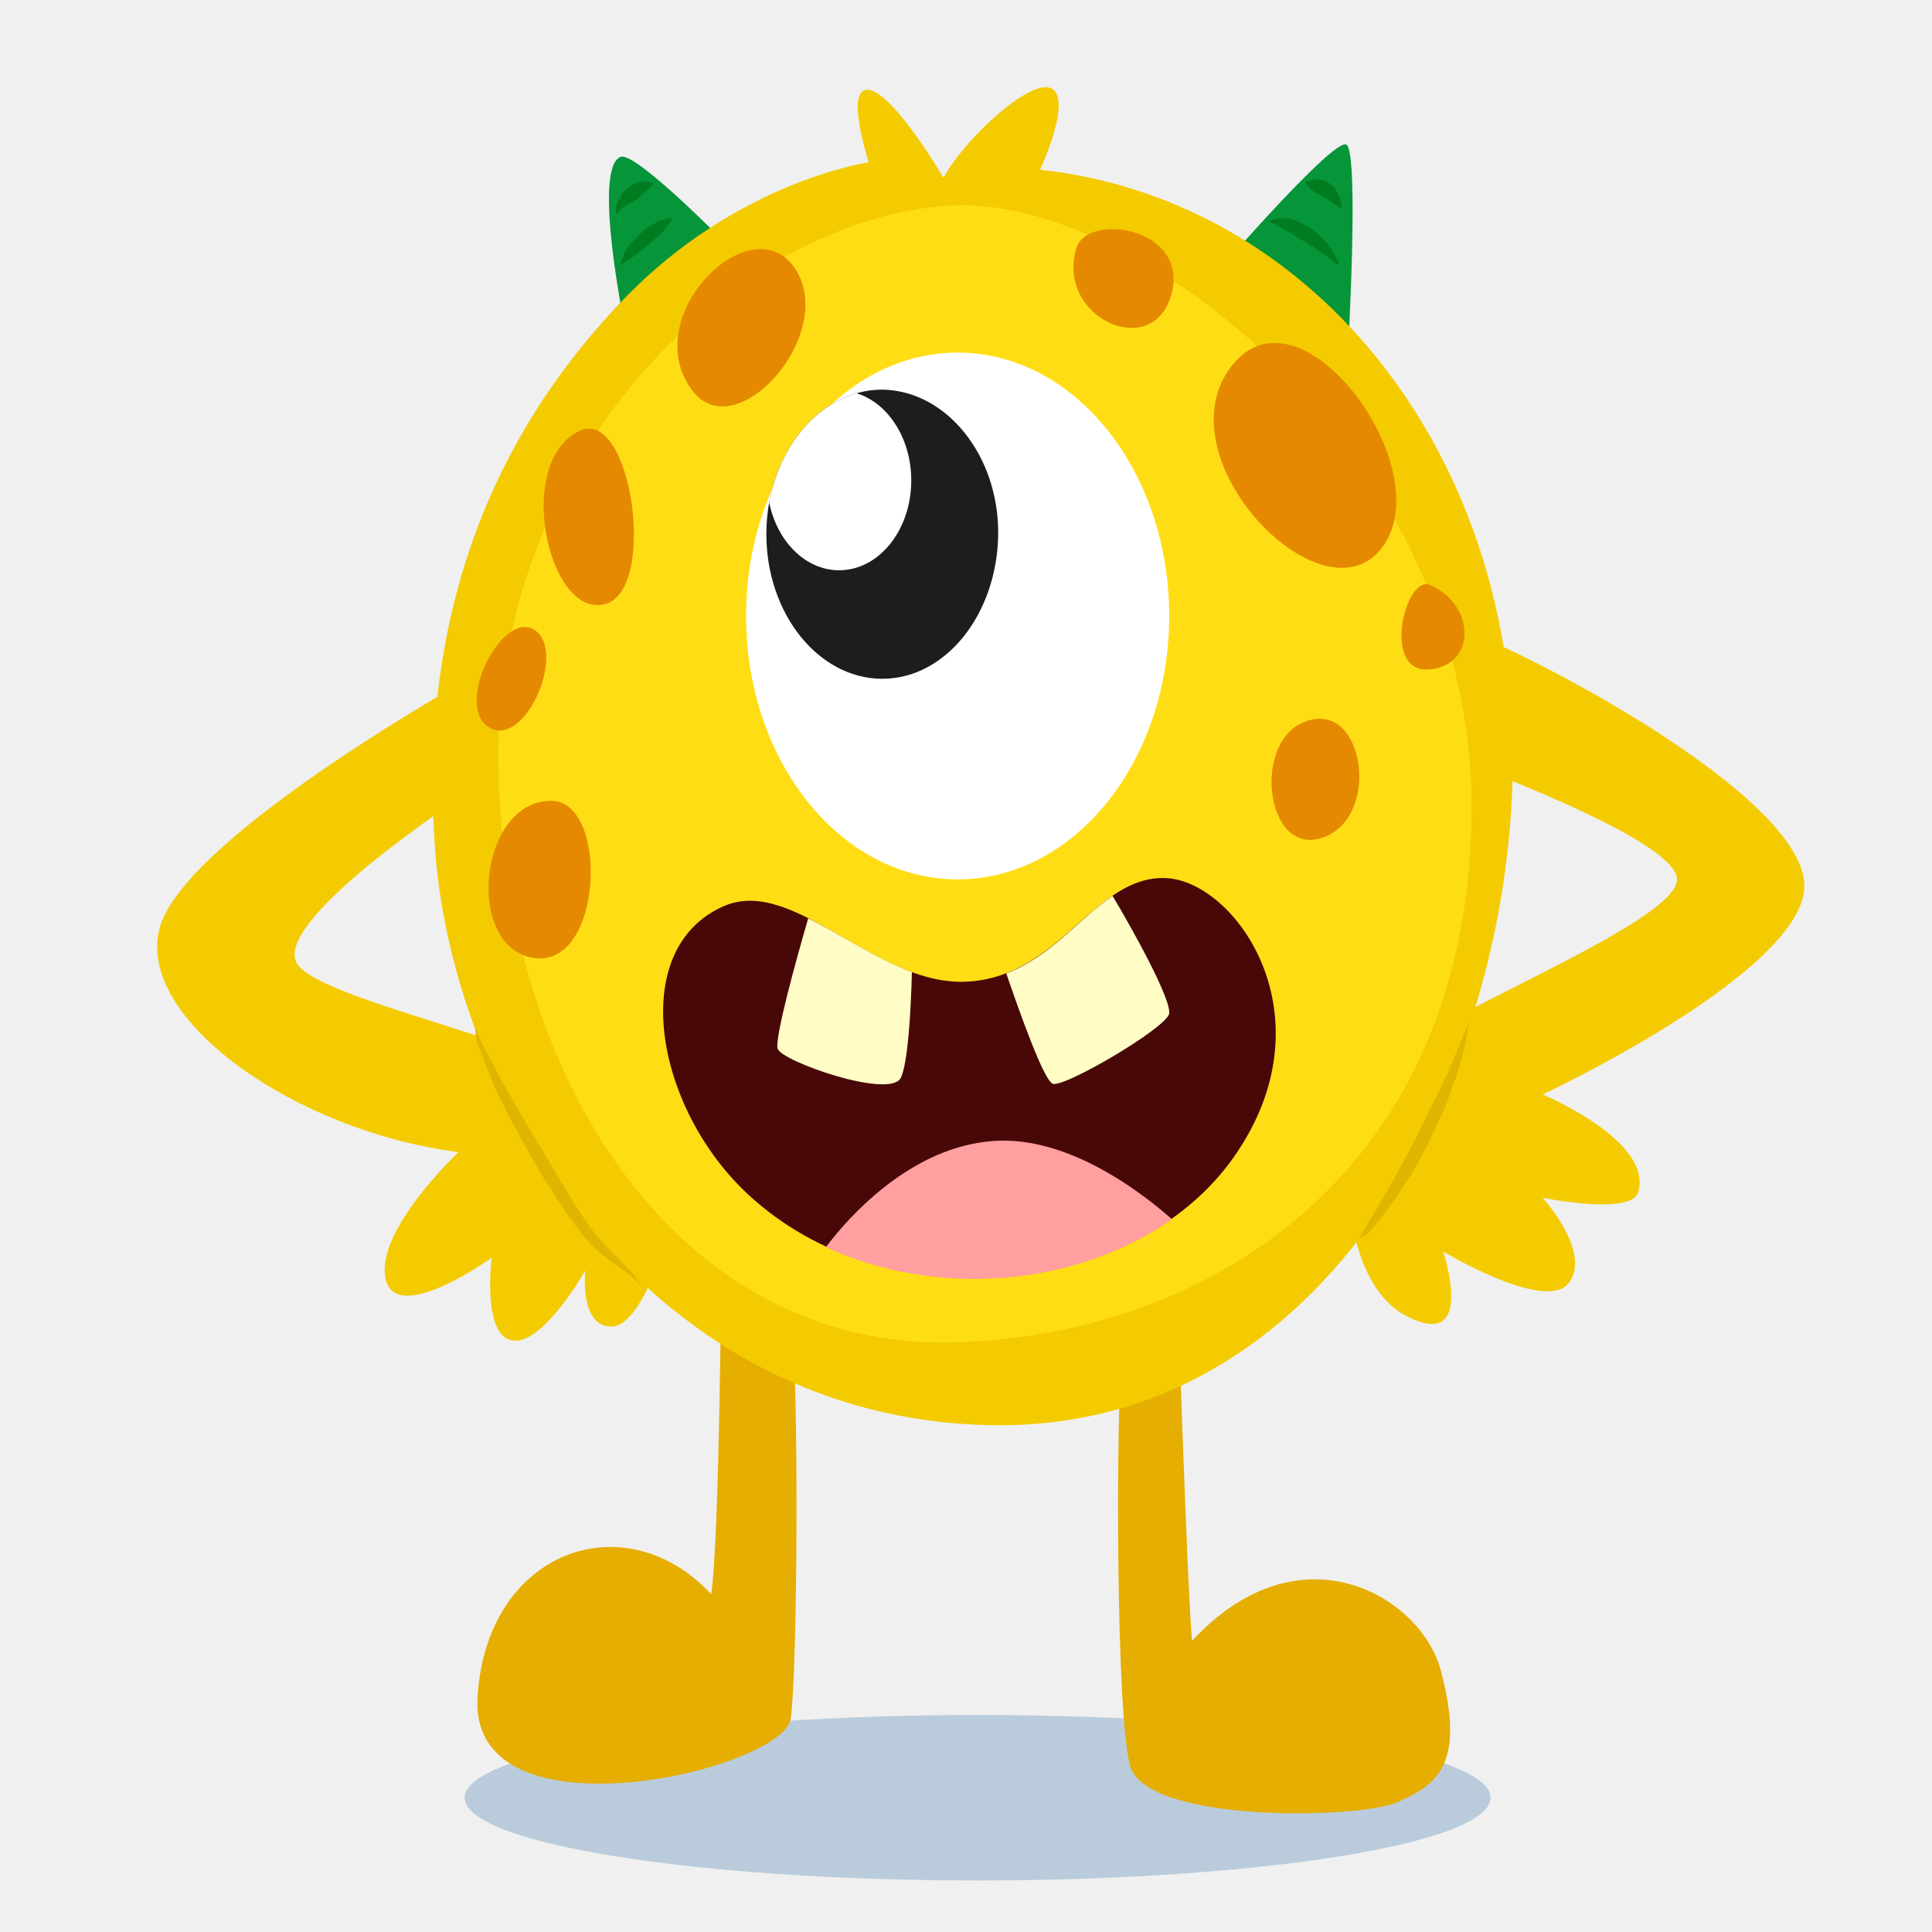
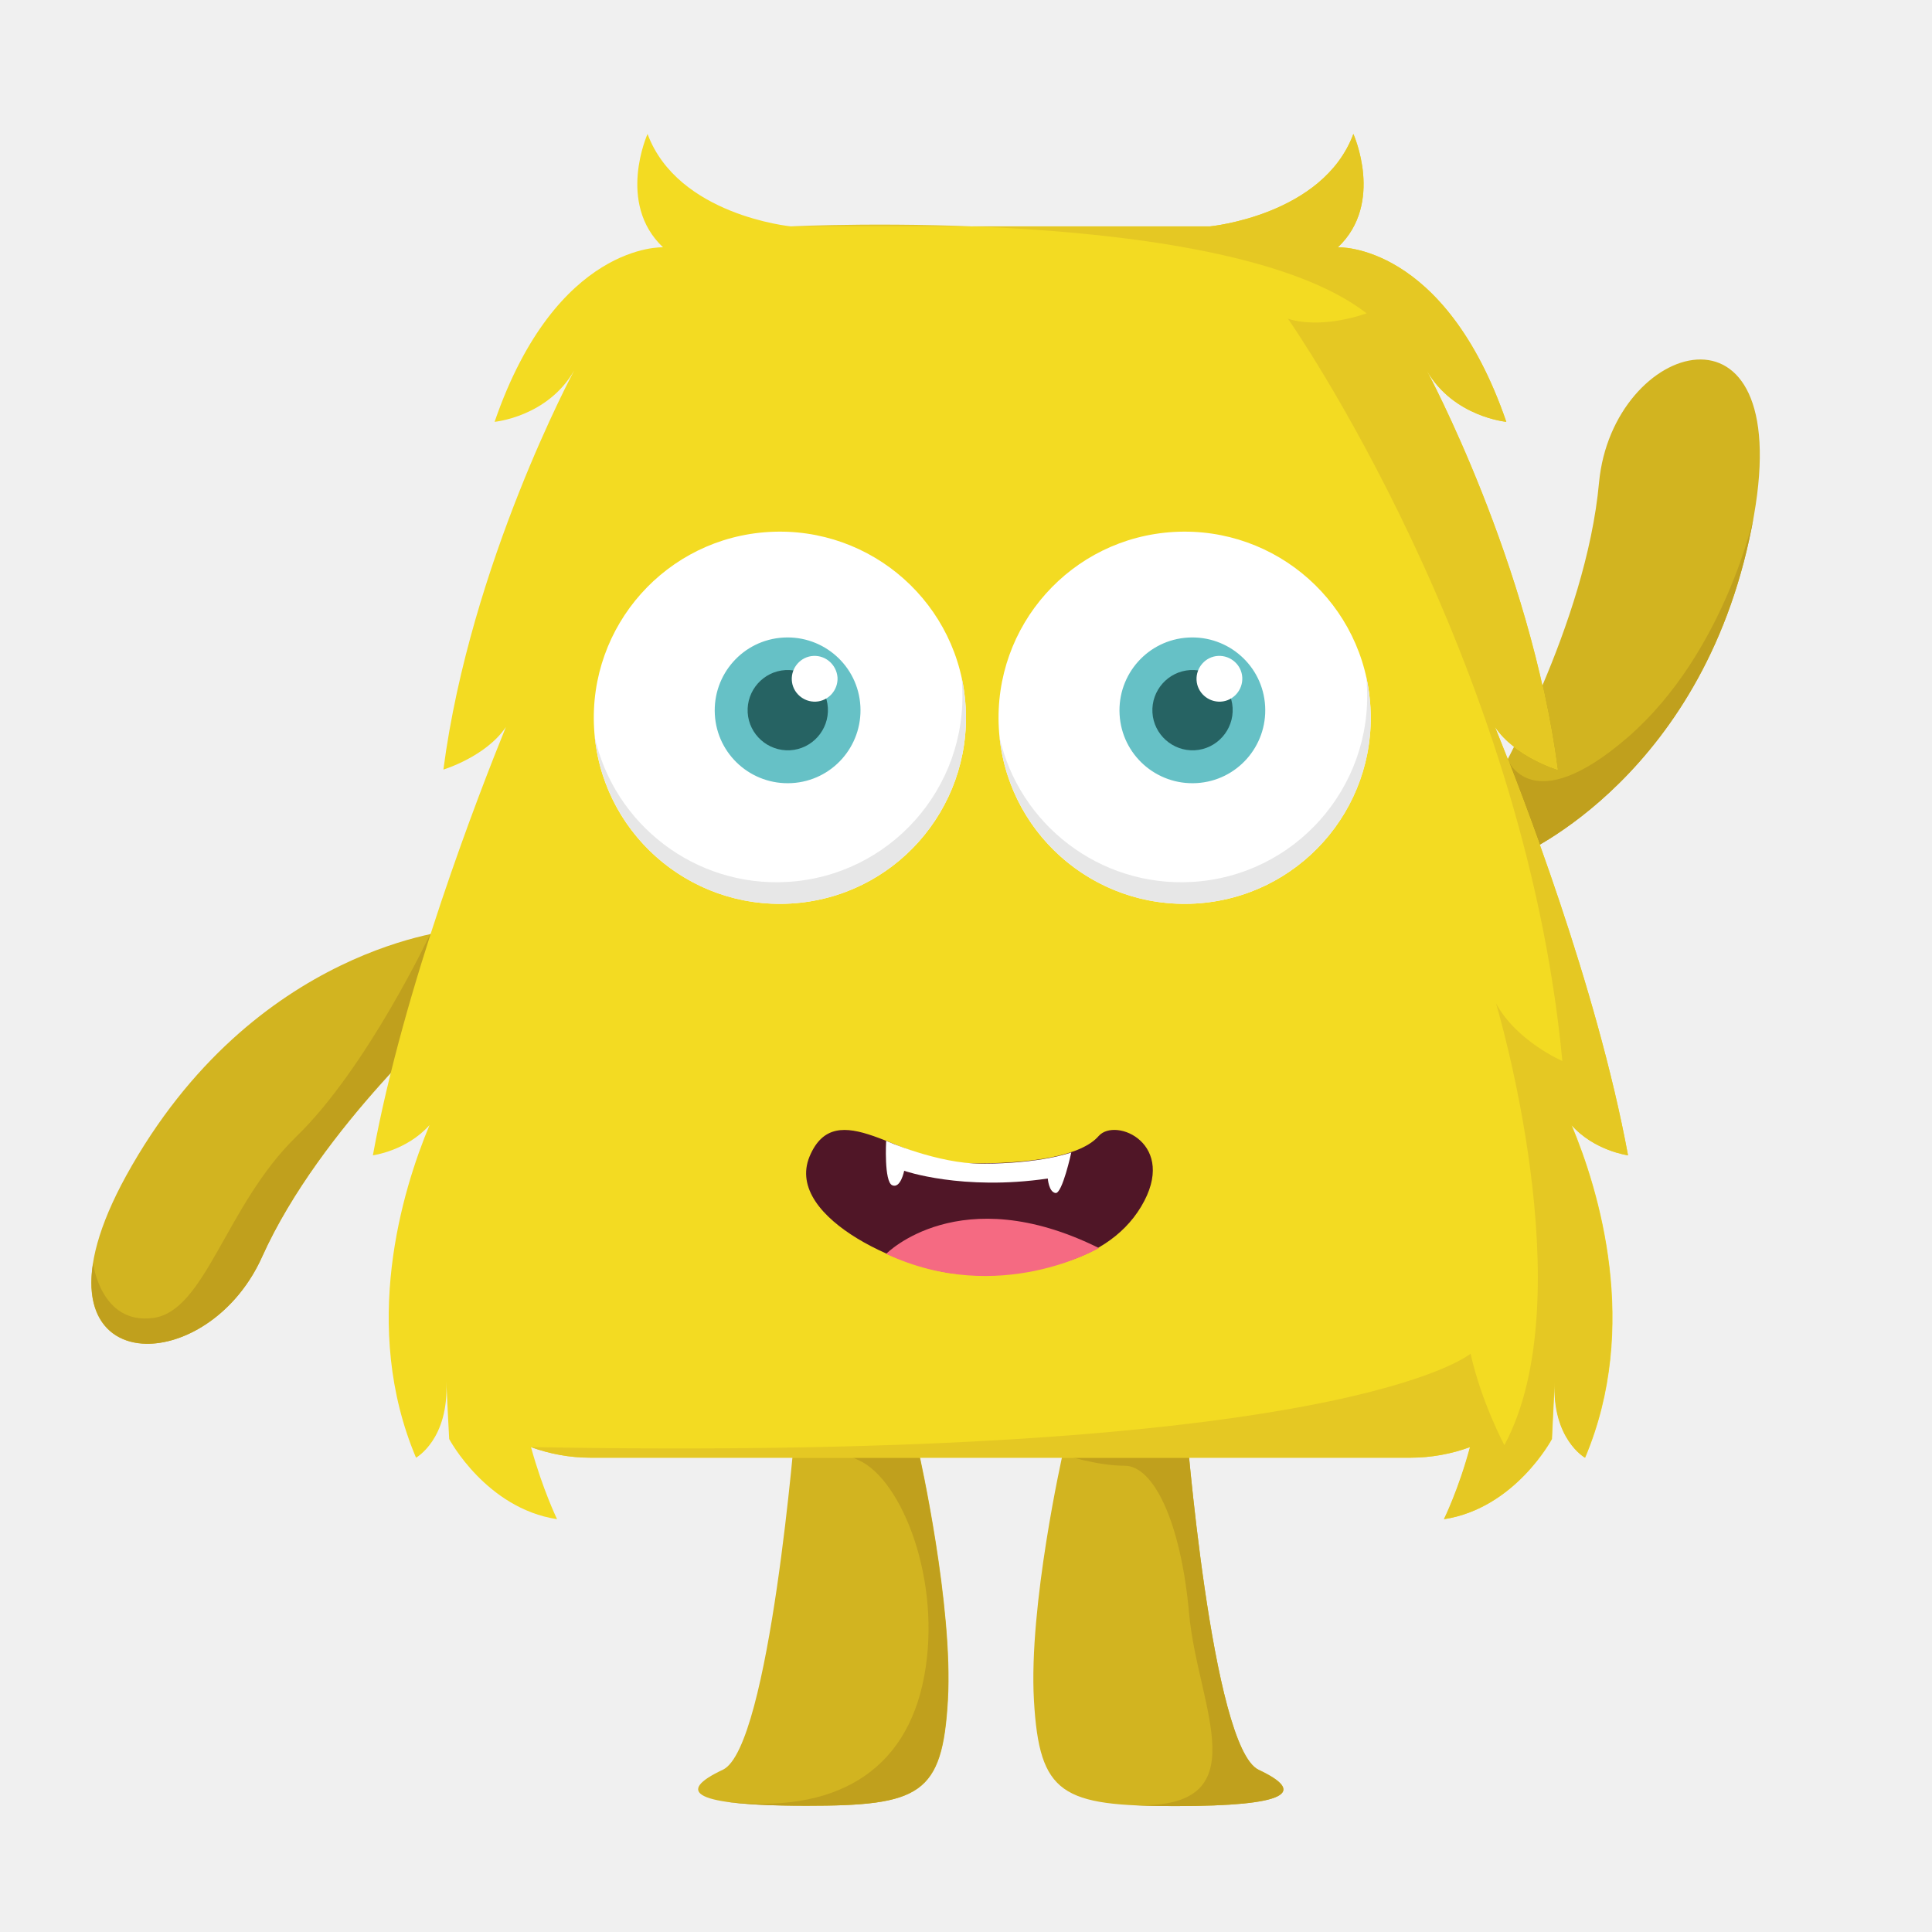
- <svg xmlns="http://www.w3.org/2000/svg" xmlns:xlink="http://www.w3.org/1999/xlink" version="1.1" id="Layer_1" x="0px" y="0px" viewBox="0 0 600 600" style="enable-background:new 0 0 600 600;" xml:space="preserve">
+ <svg xmlns="http://www.w3.org/2000/svg" version="1.1" id="Layer_1" x="0px" y="0px" viewBox="0 0 600 600" style="enable-background:new 0 0 600 600;" xml:space="preserve">
  <style type="text/css">
- 	.st0{opacity:0.23;fill:#045495;enable-background:new    ;}
- 	.st1{fill:#F4CB00;}
- 	.st2{fill:#E5AE00;}
- 	.st3{fill:#079539;}
- 	.st4{fill:#007C20;}
- 	.st5{fill:#FFDD15;}
- 	.st6{fill:#E0B500;}
- 	.st7{fill:#490808;}
- 	.st8{fill:#FFFCC5;}
- 	.st9{fill:#FF9F9F;}
- 	.st10{fill:#FFFFFF;}
- 	.st11{fill:#1D1D1B;}
- 	.st12{clip-path:url(#SVGID_2_);fill:#FFFFFF;}
- 	.st13{fill:#E58A00;}
+ 	.st0{fill:#D2B420;}
+ 	.st1{fill:#C0A01D;}
+ 	.st2{fill:#F3DB22;}
+ 	.st3{fill:#E5C823;}
+ 	.st4{fill:#FFFFFF;}
+ 	.st5{fill:#E7E7E7;}
+ 	.st6{fill:#66C1C6;}
+ 	.st7{fill:#266363;}
+ 	.st8{fill:#501627;}
+ 	.st9{fill:#F56A82;}
</style>
-   <ellipse class="st0" cx="303.6" cy="558.3" rx="159.3" ry="25.7" />
+   <path class="st0" d="M141.9,312.8l0.3-24.1c0,0-63.4,4.6-103,76.4c-34.9,63.5,24.1,65.6,42.2,25.2C99.6,350,141.9,312.8,141.9,312.8  z" />
+   <path class="st1" d="M133.6,290.1c0,0-19.6,41.6-41.6,62.9c-21.9,21.3-28.1,54.1-44.4,56.3c-16.3,2.2-18.7-17-18.7-17  c-5.6,35.7,37.5,31.5,52.5-2c18.1-40.4,60.4-77.5,60.4-77.5l0.3-24.1L133.6,290.1z" />
+   <path class="st0" d="M464.5,242.7l7.4,22.9c0,0,58.6-24.8,72.8-105.5c12.6-71.3-43.9-54.4-48.1-10.3  C492.6,193.9,464.5,242.7,464.5,242.7z" />
+   <path class="st1" d="M505.6,228.9c-30.1,26.1-37.4,6.9-37.4,6.9l-3.7,6.9l7.4,22.9c0,0,58.6-24.8,72.8-105.5  C544.8,160.1,535.6,202.8,505.6,228.9z" />
+   <path class="st0" d="M247.1,441.6c0,0-8,101.1-22.6,108c-14.7,6.9-9.5,11.2,25.9,11.2c35.4,0,42.3-3.4,44-32.8  c1.7-29.3-8.9-76.4-8.9-76.4L247.1,441.6z" />
+   <path class="st0" d="M390.9,549.6c-14.7-6.9-22.6-108-22.6-108L330,451.7c0,0-10.6,47-8.9,76.4c1.7,29.3,8.6,32.8,44,32.8  S405.6,556.5,390.9,549.6z" />
+   <path class="st1" d="M287,520.7c-5.6,29.8-28,42.7-61.7,38.8c5.5,0.8,13.7,1.3,25,1.3c35.4,0,42.3-3.4,44-32.8  c1.7-29.3-8.9-76.4-8.9-76.4l-38.3-10.1c0,0,6.2,6.1,19.6,12C280.1,459.5,292.6,491,287,520.7z" />
+   <path class="st1" d="M369.3,501.2c2.6,29,22.4,60.8-17.3,59.4h0c3.8,0.2,8.1,0.3,13,0.3c35.4,0,40.5-4.3,25.9-11.2  c-14.7-6.9-22.6-108-22.6-108L330,451.7c0,0,10.5,3.5,19.3,3.5S366.7,472.2,369.3,501.2z" />
+   <path class="st2" d="M505.6,358.8c-9.7-52.5-33.1-112.8-41.3-133c6.2,9.2,19.4,13.2,19.4,13.2c-8.4-64.1-40.6-123.9-40.6-123.9  c8.3,14.4,24.7,15.9,24.7,15.9c-19.2-55.7-52.3-54.2-52.3-54.2c14.5-13.7,4.8-35.2,4.8-35.2c-9.4,25.3-44.5,28.7-44.5,28.7H245.6  c0,0-35.1-3.4-44.5-28.7c0,0-9.7,21.5,4.8,35.2c0,0-33.1-1.5-52.3,54.2c0,0,16.4-1.5,24.7-15.9c0,0-32.2,59.8-40.6,123.9  c0,0,13.2-4,19.4-13.2c-8.2,20.2-31.7,80.5-41.3,133c0,0,10.5-1.4,17.6-9.4c-8.5,20.3-21.4,62.6-4.2,103.3c0,0,10.3-5.7,9.4-23.7  c0.3,6.8,0.9,17.9,0.9,17.9s11.4,21.5,33.5,24.9c0,0-4.5-9.3-8.1-22.4l0,0c5.8,2.1,12,3.3,18.5,3.3h254.7c6.5,0,12.8-1.2,18.5-3.3  l0,0c-3.5,13.1-8.1,22.4-8.1,22.4c22.1-3.4,33.5-24.9,33.5-24.9s0.5-11.2,0.9-17.9c-0.9,17.9,9.4,23.7,9.4,23.7  c17.2-40.7,4.3-83-4.2-103.3C495.1,357.4,505.6,358.8,505.6,358.8z" />
+   <path class="st3" d="M164.8,449.4c5.8,2.1,12,3.3,18.5,3.3h254.7c6.5,0,12.8-1.2,18.5-3.3l0,0c-3.5,13.1-8.1,22.4-8.1,22.4  c22.1-3.4,33.5-24.9,33.5-24.9s0.5-11.2,0.9-17.9c-0.9,17.9,9.4,23.7,9.4,23.7c17.2-40.7,4.3-83-4.2-103.3c7.1,8,17.6,9.4,17.6,9.4  c-9.7-52.5-33.1-112.8-41.3-133c6.2,9.2,19.4,13.2,19.4,13.2c-8.4-64.1-40.6-123.9-40.6-123.9c8.3,14.4,24.7,15.9,24.7,15.9  c-19.2-55.7-52.3-54.2-52.3-54.2c14.5-13.7,4.8-35.2,4.8-35.2c-9.4,25.3-44.5,28.7-44.5,28.7H245.6c0,0,135.4-6.7,178.8,27  c0,0-13.4,5.1-24.4,1.7c0,0,73.3,104.6,85.2,230.5c0,0-14.2-6.1-20.6-17.9c0,0,27.4,91.1,2.6,137.2c0,0-7.1-13.2-10.5-28.4  C456.6,420.4,418,454,164.8,449.4z" />
  <g>
-     <g>
-       <path class="st1" d="M145.5,210.8c0,0-87.5,48.8-95.8,77c-8.2,28.2,41.7,63.5,92.7,70c0,0-25.7,24.1-22.7,39.2    c3.1,15.1,33-6.4,33-6.4s-3.1,24.1,6.4,25.7s22.7-21.8,22.7-21.8S179.7,412,190,412c10.3,0,24.5-38.5,15.4-61    c-9-22.5-106.1-38.5-113.3-52c-7.2-13.5,52-52,52-52L145.5,210.8z" />
-       <path class="st1" d="M441,231.7c0,0,78.5,27.3,79.8,41.1c1.3,13.8-81.9,44.9-94,59.4c-12.1,14.4-12.4,64.8,9.8,76.4    c22.1,11.6,11.6-19.9,11.6-19.9s32.2,19.3,39.1,9.6c7-9.6-8.2-26.3-8.2-26.3s27.3,5.5,29.6-1.6c5.1-16-29.6-30.5-29.6-30.5    s76.7-35.9,81.1-62.6c4.4-26.6-77.8-71.2-109.4-83.4S441,231.7,441,231.7z" />
-       <path class="st2" d="M224,393.1c0,0-0.5,82.8-3.1,102c-27-28.9-70-13.5-72.6,32.1c-2.6,45.6,95.3,22.5,97.3,6.4    c2.1-16,2.6-106.5,0-125.8C243.1,388.6,224,393.1,224,393.1z" />
-       <path class="st2" d="M365.6,397.9c0,0,3.1,95.6,4.6,111.7c33.5-36.3,71.1-13.8,77.2,9c8.2,30.5-2.1,35.9-13.4,41.1    c-11.3,5.1-77,6.7-82.9-10.9c-4.6-14.4-4.6-109.1-2.6-131.9S365.6,397.9,365.6,397.9z" />
-     </g>
-     <g>
-       <path class="st3" d="M379,83.4c0,0,35-40.4,39.1-38.5c4.1,2.2,0.5,64.8,0.5,64.8L379,83.4z" />
-       <path class="st3" d="M225.8,76c0,0-28.3-28.9-33-27.3c-9,3.2,1.3,53,1.3,53S215.8,86.3,225.8,76z" />
-       <g>
-         <g>
-           <g>
-             <g>
-               <g>
-                 <path class="st4" d="M393.7,68.7c0,0,0.5-0.3,1-0.3c0.8-0.3,1.8-0.6,3.1-0.6c0.8,0,1.3,0,2.1,0c0.8,0,1.5,0.3,2.3,0.6         c0.8,0.3,1.5,0.6,2.3,1c0.8,0.3,1.5,1,2.3,1.3c0.8,0.6,1.5,1,2.1,1.6c0.8,0.6,1.3,1.3,2.1,1.9c0.5,0.6,1.3,1.3,1.5,1.9         c0.5,0.6,1,1.3,1.3,1.9c0.8,1.3,1.3,2.2,1.8,3.2c0.3,1,0.5,1.3,0.5,1.3s-0.5-0.3-1-0.6c-0.8-0.3-1.5-1-2.6-1.9         c-0.5-0.3-1-1-1.8-1.3c-0.5-0.3-1.3-1-1.8-1.3s-1.3-1-2.1-1.3c-0.5-0.6-1.3-1-2.1-1.3c-0.8-0.3-1.3-1-2.1-1.3         c-0.8-0.3-1.3-1-2.1-1.3c-0.8-0.3-1.3-0.6-1.8-1c-0.5-0.3-1.3-0.6-1.8-1C395.5,69.3,393.7,68.7,393.7,68.7z" />
-               </g>
-             </g>
-           </g>
-         </g>
-         <g>
-           <g>
-             <g>
-               <g>
-                 <path class="st4" d="M405.3,56.8c0,0,0.8-0.6,2.3-1c0.3,0,0.8,0,1,0c0.5,0,0.8,0,1.3,0c0.5,0,0.8,0.3,1.3,0.3         c0.5,0.3,0.8,0.3,1.3,0.6c0.5,0.3,0.8,0.6,1.3,1c0.5,0.3,0.8,0.6,1,1.3c0.3,0.3,0.5,1,0.8,1.3c0.3,0.3,0.5,1,0.5,1.3         c0.3,1,0.5,1.6,0.5,2.2c0,0.6,0,1,0,1s-0.3,0-0.5-0.3c-0.5-0.3-1-0.6-1.5-1l-0.8-0.6c-0.3-0.3-0.5-0.3-1-0.6         c-0.3-0.3-0.5-0.3-1-0.6c-0.3-0.3-0.8-0.3-1-0.6s-0.8-0.3-1-0.6s-0.8-0.3-1-0.6c-0.3,0-0.5-0.3-1-0.6         c-0.3-0.3-0.5-0.3-0.8-0.6C406.3,57.8,405.3,56.8,405.3,56.8z" />
-               </g>
-             </g>
-           </g>
-         </g>
-         <g>
-           <g>
-             <g>
-               <g>
-                 <path class="st4" d="M192.6,82.5c0,0,0.3-1.6,1.3-3.9c0.3-0.6,0.5-1,1-1.6c0.3-0.6,0.8-1.3,1.3-1.6c0.5-0.6,1-1,1.5-1.6         c0.5-0.6,1-1,1.5-1.6c0.5-0.3,1-1,1.5-1.3s1-0.6,1.8-1c0.5-0.3,1-0.6,1.5-1c0.5-0.3,1-0.3,1.5-0.6c1-0.3,1.8-0.6,2.3-0.6         c0.5,0,1,0,1,0s-0.3,0.3-0.5,1c-0.3,0.6-1,1.3-1.5,2.2c-0.3,0.3-0.8,1-1.3,1.3s-0.8,1-1.3,1.3s-1,1-1.5,1.3s-1,1-1.5,1.3         c-0.5,0.3-1,1-1.5,1.3s-1,0.6-1.5,1.3c-0.5,0.3-1,0.6-1.5,1c-0.5,0.3-0.8,0.6-1.3,1C193.6,81.5,192.6,82.5,192.6,82.5z" />
-               </g>
-             </g>
-           </g>
-         </g>
-         <g>
-           <g>
-             <g>
-               <g>
-                 <path class="st4" d="M191.3,66.4c0,0,0-0.3,0-1c0-0.6,0-1.3,0.3-2.2c0.3-0.3,0.3-1,0.5-1.3c0.3-0.3,0.5-1,0.8-1.3         c0.3-0.3,0.8-1,1-1.3c0.3-0.3,0.8-0.6,1.3-1c0.5-0.3,0.8-0.6,1.3-1c0.5-0.3,0.8-0.3,1.3-0.6c0.5-0.3,0.8-0.3,1.3-0.3         s0.8,0,1.3,0c0.8,0,1.3,0,1.8,0.3c0.5,0.3,0.8,0.3,0.8,0.3s-0.3,0.3-0.5,0.6s-0.8,1-1.3,1.3c-0.3,0.3-0.5,0.6-0.8,0.6         c-0.3,0.3-0.5,0.6-1,1c-0.3,0.3-0.8,0.6-1,1c-0.3,0.3-0.8,0.6-1,0.6c-0.3,0.3-0.8,0.6-1,0.6c-0.3,0.3-0.8,0.3-1,0.6         c-0.3,0.3-0.8,0.3-1,0.6c-0.3,0.3-0.5,0.3-0.8,0.6C192.1,65.8,191.3,66.4,191.3,66.4z" />
-               </g>
-             </g>
-           </g>
-         </g>
-       </g>
-     </g>
-     <g>
-       <g>
-         <path class="st1" d="M293,55.2c0,0-15.4-26.3-23.2-27.3c-7.7-1,0,22.5,0,22.5s-40.7,5.8-76,42.4s-64.4,90.5-58.7,170.7     s67.5,177.1,172.5,179.1s160.9-108.5,162.2-203.8c1.3-95.3-59.7-176.5-146.8-186.1c0,0,9.8-20.9,3.9-25     C321.1,23.4,300,42.4,293,55.2z" />
-         <path class="st5" d="M294.3,63.9c58.4-4.2,163.2,76.7,162.7,187.7c-0.5,111-80.1,163.3-161.4,165.3     c-81.6,1.9-138-76.4-140.8-176.5C152.2,140.2,229.1,68.3,294.3,63.9z" />
-         <g>
-           <g>
-             <g>
-               <g>
-                 <path class="st6" d="M421.7,385.1c0,0,2.6-4.2,6.2-10.3c0.8-1.6,1.8-3.2,2.8-4.8c1-1.9,2.1-3.5,3.1-5.5         c1-1.9,2.1-3.9,3.3-6.1c1-1.9,2.3-4.2,3.3-6.4c1-2.2,2.1-4.2,3.1-6.4c1-2.2,2.1-4.2,3.1-6.1c1-1.9,1.8-4.2,2.8-5.8         c0.8-1.9,1.5-3.5,2.3-5.5c1.5-3.2,2.6-6.1,3.3-8c0.8-1.9,1.3-3.2,1.3-3.2s-0.3,1.3-0.5,3.5c-0.5,2.2-1,5.5-2.1,9         c-0.5,1.9-1,3.9-1.8,5.8c-0.8,1.9-1.5,4.2-2.3,6.4c-0.8,2.2-1.8,4.5-2.8,6.4c-1,2.2-2.1,4.5-3.1,6.7c-1,2.2-2.3,4.2-3.3,6.4         c-1.3,1.9-2.3,4.2-3.6,5.8c-1.3,1.9-2.3,3.5-3.6,5.5c-1.3,1.6-2.3,3.2-3.3,4.5c-2.1,2.9-4.1,4.8-5.4,6.4         C422.5,384.1,421.7,385.1,421.7,385.1z" />
-               </g>
-             </g>
-           </g>
-         </g>
-         <g>
-           <g>
-             <g>
-               <g>
-                 <path class="st6" d="M147.5,319.3c0,0,0.8,1.3,1.8,3.9c1.3,2.6,3.1,5.8,5.1,9.9c1,1.9,2.3,4.2,3.6,6.4         c1.3,2.2,2.8,4.8,4.1,7.1c1.5,2.6,3.1,5.1,4.6,7.7c1.5,2.6,3.1,5.1,4.6,7.7c1.5,2.6,3.1,5.1,4.6,7.7c1.5,2.6,3.1,5.1,4.6,7.4         c1.5,2.2,3.1,4.5,4.6,6.4c1.5,1.9,3.1,3.5,4.6,5.1c3.1,2.9,5.7,5.8,7.5,7.7c1.5,2.2,2.3,3.5,2.3,3.5s-1-1.3-2.8-2.9         c-1.8-1.6-4.6-3.5-8.2-6.1c-1.8-1.3-3.6-2.9-5.4-4.8c-1.8-1.9-3.6-4.2-5.1-6.4c-1.8-2.2-3.3-4.8-5.1-7.4         c-1.5-2.6-3.3-5.1-4.9-7.7c-1.5-2.6-3.1-5.5-4.6-8c-1.5-2.6-2.8-5.5-4.4-8c-1.3-2.6-2.6-5.1-3.9-7.7         c-1.3-2.6-2.3-4.8-3.1-7.1c-1.8-4.5-3.1-8.3-4.1-10.9C147.8,320.9,147.5,319.3,147.5,319.3z" />
-               </g>
-             </g>
-           </g>
-         </g>
-       </g>
-       <g>
-         <g>
-           <path class="st7" d="M224.8,281.4c22.1-9.6,47.6,25.7,76.5,23.4c28.3-2.2,38.9-33.1,60.8-32.1c21.9,1,51.5,43.3,21.1,86.6      s-105.6,51.3-148.8,13.5C203.7,346.3,193.9,294.9,224.8,281.4z" />
-           <g>
-             <path class="st8" d="M241.5,325.7c1.3,3.9,34,15.4,38.1,9.3c2.3-3.9,3.3-20.9,3.6-33.1c-11.3-4.2-21.9-11.6-32.2-16.7       C247.4,297.5,240.5,322.5,241.5,325.7z" />
-             <path class="st8" d="M327,336.6c3.9,1,34-16.7,36-21.5c1.5-3.5-11.3-26.6-17.5-36.9c-10.3,7.1-19.3,18.9-33,24.1       C316.7,314.5,324.2,335.7,327,336.6z" />
-             <path class="st9" d="M305.9,354.6c-23.7,2.9-42,22.8-49.4,32.7c34.5,16,78,12.2,107.4-8.7C353.5,369.4,329.6,351.4,305.9,354.6       z" />
-           </g>
-         </g>
-         <g>
-           <ellipse class="st10" cx="297.4" cy="191.3" rx="65.7" ry="81.8" />
-           <g>
-             <g>
-               <path id="SVGID_3_" class="st11" d="M310,165.9c-0.3,24.7-16.2,44.9-36,44.9s-36-20.2-36-44.9s16.2-44.9,36-44.9        C294,121.3,310.2,141.5,310,165.9z" />
-             </g>
-             <g>
-               <defs>
-                 <path id="SVGID_1_" d="M310,165.9c-0.3,24.7-16.2,44.9-36,44.9s-36-20.2-36-44.9s16.2-44.9,36-44.9         C294,121.3,310.2,141.5,310,165.9z" />
-               </defs>
-               <clipPath id="SVGID_2_">
-                 <use xlink:href="#SVGID_1_" style="overflow:visible;" />
-               </clipPath>
-               <ellipse class="st12" cx="260.6" cy="149.2" rx="22.4" ry="27.9" />
-             </g>
-           </g>
-         </g>
-         <g>
-           <path class="st13" d="M180,133.8c16.2-7.7,24.5,50.4,7.5,53.9C170.2,191.6,159.6,143.4,180,133.8z" />
-           <path class="st13" d="M151.9,225.9c11.1,6.7,24.2-23.4,14.2-30.2C156,189,140.8,219.2,151.9,225.9z" />
-           <path class="st13" d="M215,121.3c13.6,18,45.3-17.7,31.9-37.9C233.5,63.2,197.7,98.2,215,121.3z" />
-           <path class="st13" d="M171.2,248.7c18,0,16.2,52-5.4,48.8S148.6,248.7,171.2,248.7z" />
-           <path class="st13" d="M404.2,224.6c19.1-9,25.2,28.2,7.2,35.3C393.4,267,388.8,231.7,404.2,224.6z" />
-           <path class="st13" d="M381.8,114.6c21.1-29.8,65.7,30.5,47.6,55.2C411.4,194.5,361.2,143.4,381.8,114.6z" />
-           <path class="st13" d="M443.9,181.6c14.2,5.8,14.9,25,0,26.3C428.9,209.2,436.4,178.7,443.9,181.6z" />
-           <path class="st13" d="M334.2,77.3c3.1-11.6,35.3-6.7,29.6,14.1C358.1,112.3,328,98.8,334.2,77.3z" />
-         </g>
-       </g>
-     </g>
+     <path class="st4" d="M425.6,219.6c1.8,31.9-22.5,59.2-54.4,61c-31.9,1.8-59.2-22.5-61-54.4c-1.8-31.9,22.5-59.2,54.4-61   C396.5,163.4,423.8,187.7,425.6,219.6z" />
+     <path class="st5" d="M425.6,219.6c-0.2-3.2-0.6-6.4-1.3-9.4c0.1,0.9,0.2,1.8,0.2,2.7c1.8,31.9-22.5,59.2-54.4,61   c-28.6,1.6-53.6-17.9-59.7-45c3.2,30.5,29.8,53.5,60.8,51.7C403.1,278.8,427.5,251.5,425.6,219.6z" />
+     <path class="st6" d="M392.9,219.3c0.7,12.5-8.8,23.2-21.3,23.9c-12.5,0.7-23.2-8.8-23.9-21.3s8.8-23.2,21.3-23.9   C381.5,197.3,392.2,206.8,392.9,219.3z" />
+     <path class="st7" d="M382.8,219.8c0.4,6.9-4.9,12.8-11.7,13.2c-6.9,0.4-12.8-4.9-13.2-11.7c-0.4-6.9,4.9-12.8,11.7-13.2   C376.5,207.7,382.4,213,382.8,219.8z" />
+     <path class="st4" d="M385.8,210.4c0.2,3.9-2.8,7.3-6.7,7.5c-3.9,0.2-7.3-2.8-7.5-6.7c-0.2-3.9,2.8-7.3,6.7-7.5   C382.2,203.5,385.6,206.5,385.8,210.4z" />
+     <path class="st4" d="M299.9,219.6c1.8,31.9-22.5,59.2-54.4,61c-31.9,1.8-59.2-22.5-61-54.4c-1.8-31.9,22.5-59.2,54.4-61   C270.8,163.4,298.1,187.7,299.9,219.6z" />
+     <path class="st5" d="M299.9,219.6c-0.2-3.2-0.6-6.4-1.3-9.4c0.1,0.9,0.2,1.8,0.2,2.7c1.8,31.9-22.5,59.2-54.4,61   c-28.6,1.6-53.6-17.9-59.7-45c3.2,30.5,29.8,53.5,60.8,51.7C277.4,278.8,301.7,251.5,299.9,219.6z" />
+     <path class="st6" d="M267.2,219.3c0.7,12.5-8.8,23.2-21.3,23.9c-12.5,0.7-23.2-8.8-23.9-21.3c-0.7-12.5,8.8-23.2,21.3-23.9   C255.8,197.3,266.5,206.8,267.2,219.3z" />
+     <path class="st7" d="M257.1,219.8c0.4,6.9-4.9,12.8-11.7,13.2c-6.9,0.4-12.8-4.9-13.2-11.7c-0.4-6.9,4.9-12.8,11.7-13.2   C250.8,207.7,256.7,213,257.1,219.8z" />
+     <path class="st4" d="M260.1,210.4c0.2,3.9-2.8,7.3-6.7,7.5c-3.9,0.2-7.3-2.8-7.5-6.7c-0.2-3.9,2.8-7.3,6.7-7.5   C256.5,203.5,259.8,206.5,260.1,210.4z" />
+   </g>
+   <g>
+     <path class="st8" d="M299.4,361.3c21.8,0.3,36.6-2.5,41.8-8.5c5.3-6,24.8,2.5,13.2,21.9c-11.6,19.4-38.8,21.3-55,21   c-16.3-0.3-56-17-48-36.5C259.6,339.5,280,361.1,299.4,361.3z" />
+     <path class="st9" d="M275.2,389.4c0,0,22.8-23.3,66.1-1.8C341.3,387.5,310.5,405.9,275.2,389.4z" />
+     <path class="st4" d="M275.2,354.3c0,0-0.7,12.7,1.9,13.8c2.6,1.1,3.7-4.5,3.7-4.5s18,6.3,44.6,2.4c0,0,0.3,4.2,2.4,4.5   c2.1,0.3,4.9-12.6,4.9-12.6s-9.2,3.5-27.9,3.5C291.2,361.4,275.2,354.3,275.2,354.3z" />
  </g>
</svg>
